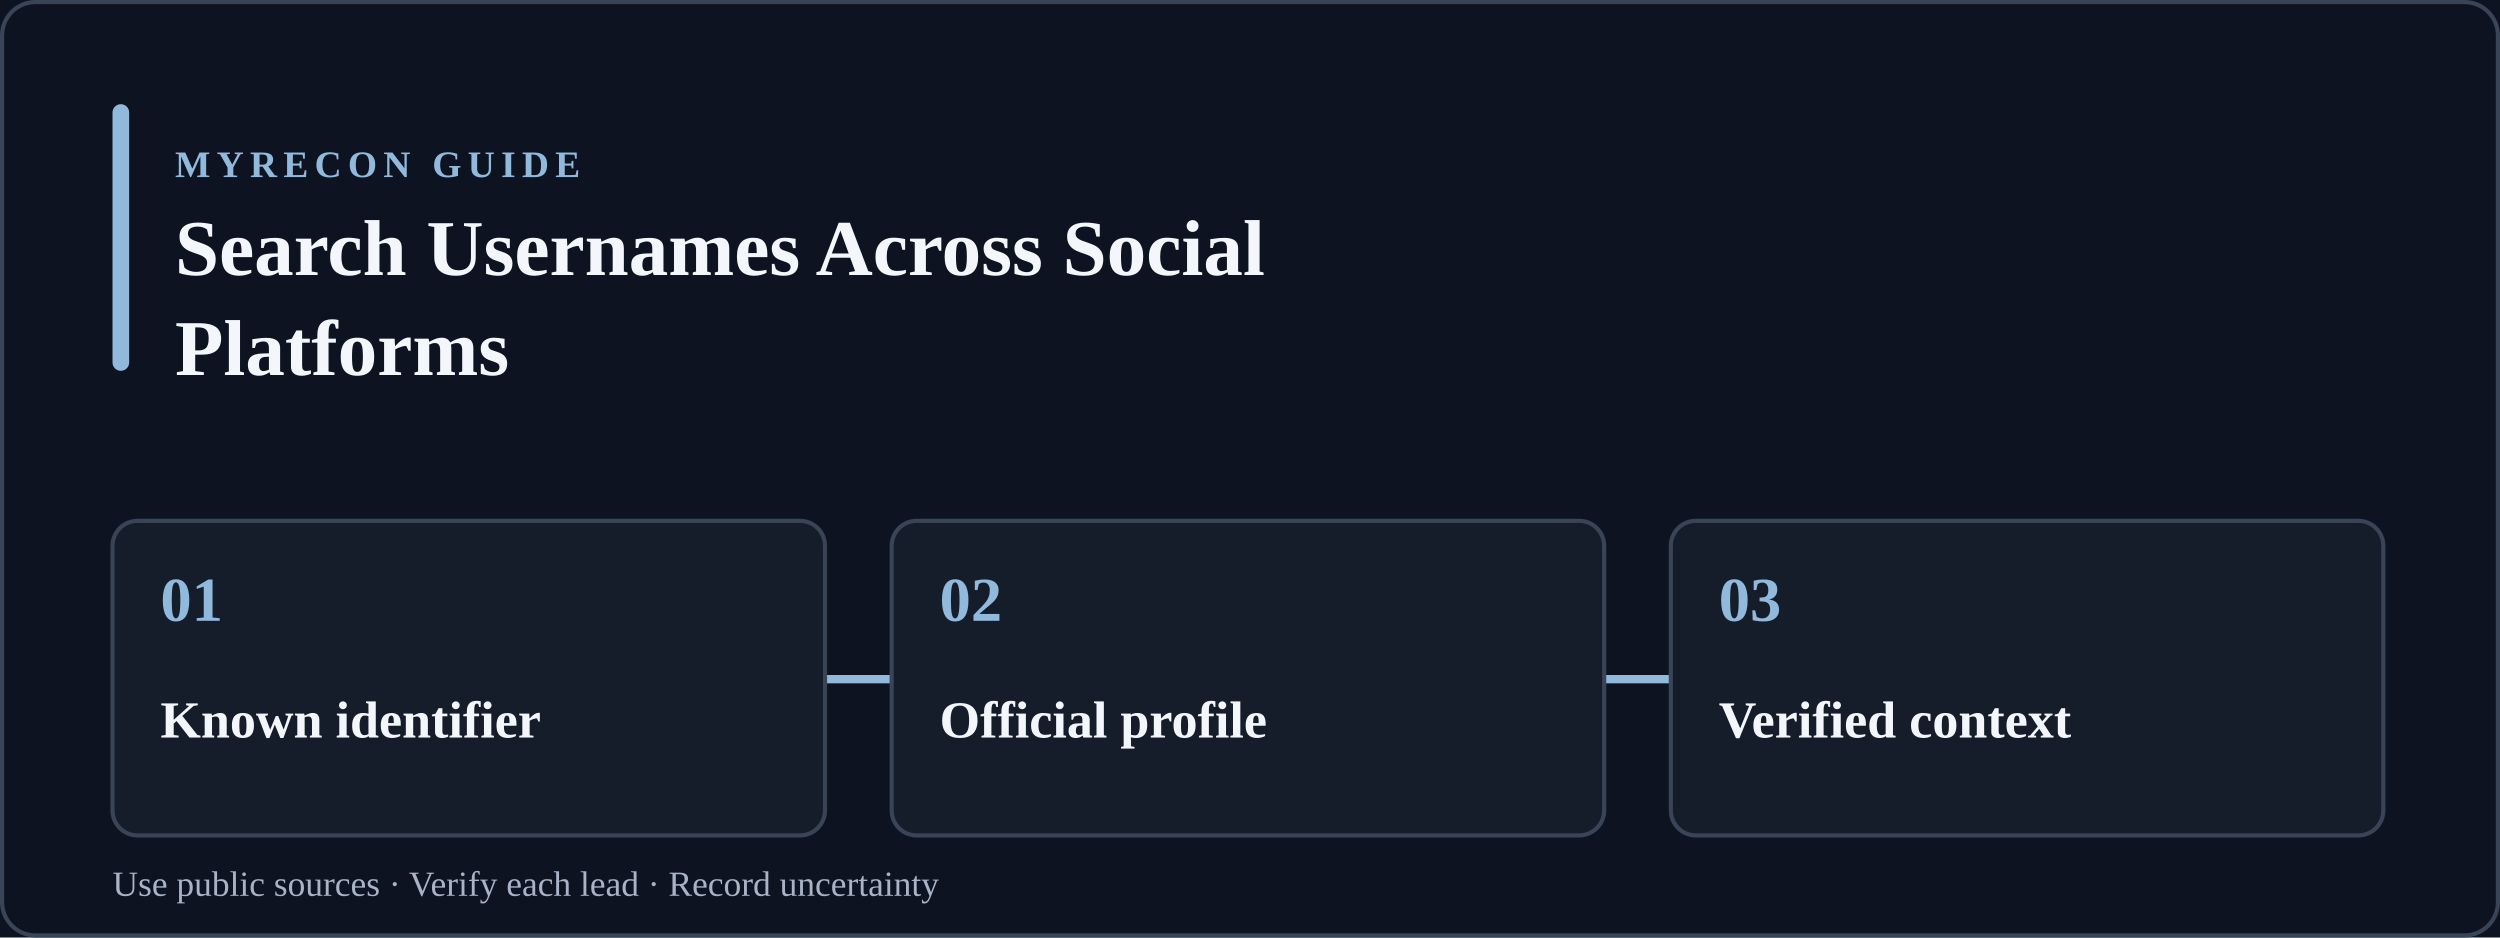
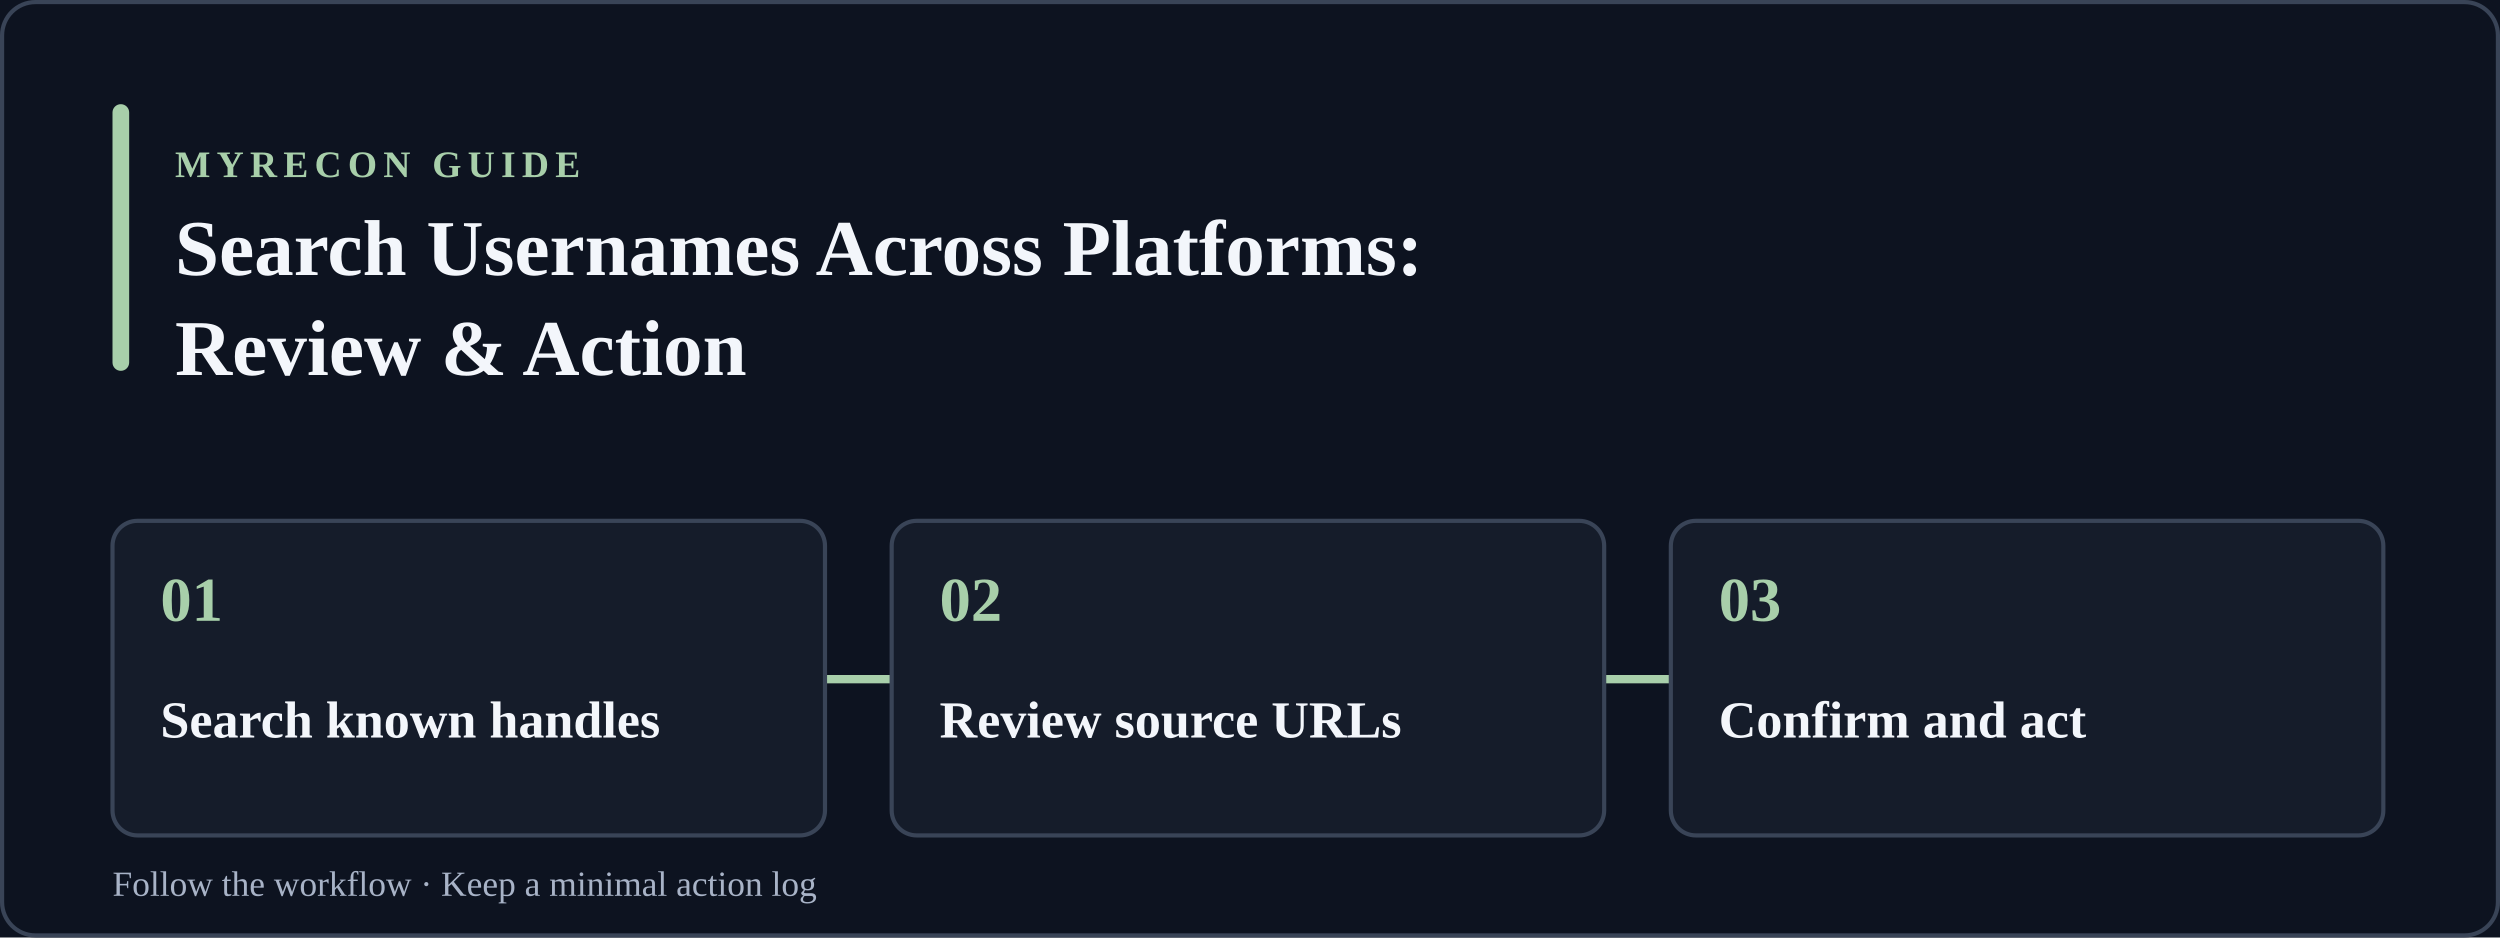
<svg xmlns="http://www.w3.org/2000/svg" width="1200" height="450" viewBox="0 0 1200 450" role="img" aria-labelledby="title desc">
  <rect width="1200" height="450" fill="#0d1320" />
  <rect x="1" y="1" width="1198" height="448" rx="16" fill="none" stroke="#394457" stroke-width="2" />
-   <rect x="54" y="50" width="8" height="128" rx="4" fill="#91b9dc" />
-   <text x="84" y="85" fill="#91b9dc" font-size="18" font-weight="700" letter-spacing="3">MYRECON GUIDE</text>
-   <text x="84" y="132" fill="#f3f6fb" font-size="38" font-weight="700">Search Usernames Across Social</text>
-   <text x="84" y="180" fill="#f3f6fb" font-size="38" font-weight="700">Platforms</text>
-   <path d="M396 326h42m332 0h42" stroke="#91b9dc" stroke-width="4" stroke-linecap="round" />
+   <rect x="54" y="50" width="8" height="128" rx="4" fill="#a8cfaa" />
+   <text x="84" y="85" fill="#a8cfaa" font-size="18" font-weight="700" letter-spacing="3">MYRECON GUIDE</text>
+   <text x="84" y="132" fill="#f3f6fb" font-size="38" font-weight="700">Search Usernames Across Platforms:</text>
+   <text x="84" y="180" fill="#f3f6fb" font-size="38" font-weight="700">Review &amp; Action</text>
+   <path d="M396 326h42m332 0h42" stroke="#a8cfaa" stroke-width="4" stroke-linecap="round" />
  <g>
    <rect x="54" y="250" width="342" height="151" rx="12" fill="#151c2a" stroke="#394457" stroke-width="2" />
-     <text x="77" y="298" fill="#91b9dc" font-size="30" font-weight="700">01</text>
-     <text x="77" y="354" fill="#f3f6fb" font-size="25" font-weight="600">Known identifier</text>
+     <text x="77" y="298" fill="#a8cfaa" font-size="30" font-weight="700">01</text>
+     <text x="77" y="354" fill="#f3f6fb" font-size="25" font-weight="600">Search known handles</text>
  </g>
  <g>
    <rect x="428" y="250" width="342" height="151" rx="12" fill="#151c2a" stroke="#394457" stroke-width="2" />
-     <text x="451" y="298" fill="#91b9dc" font-size="30" font-weight="700">02</text>
-     <text x="451" y="354" fill="#f3f6fb" font-size="25" font-weight="600">Official profile</text>
+     <text x="451" y="298" fill="#a8cfaa" font-size="30" font-weight="700">02</text>
+     <text x="451" y="354" fill="#f3f6fb" font-size="25" font-weight="600">Review source URLs</text>
  </g>
  <g>
    <rect x="802" y="250" width="342" height="151" rx="12" fill="#151c2a" stroke="#394457" stroke-width="2" />
-     <text x="825" y="298" fill="#91b9dc" font-size="30" font-weight="700">03</text>
-     <text x="825" y="354" fill="#f3f6fb" font-size="25" font-weight="600">Verified context</text>
+     <text x="825" y="298" fill="#a8cfaa" font-size="30" font-weight="700">03</text>
+     <text x="825" y="354" fill="#f3f6fb" font-size="25" font-weight="600">Confirm and act</text>
  </g>
-   <text x="54" y="430" fill="#a8b3c7" font-size="17">Use public sources · Verify each lead · Record uncertainty</text>
+   <text x="54" y="430" fill="#a8b3c7" font-size="17">Follow the workflow · Keep a minimal action log</text>
</svg>
